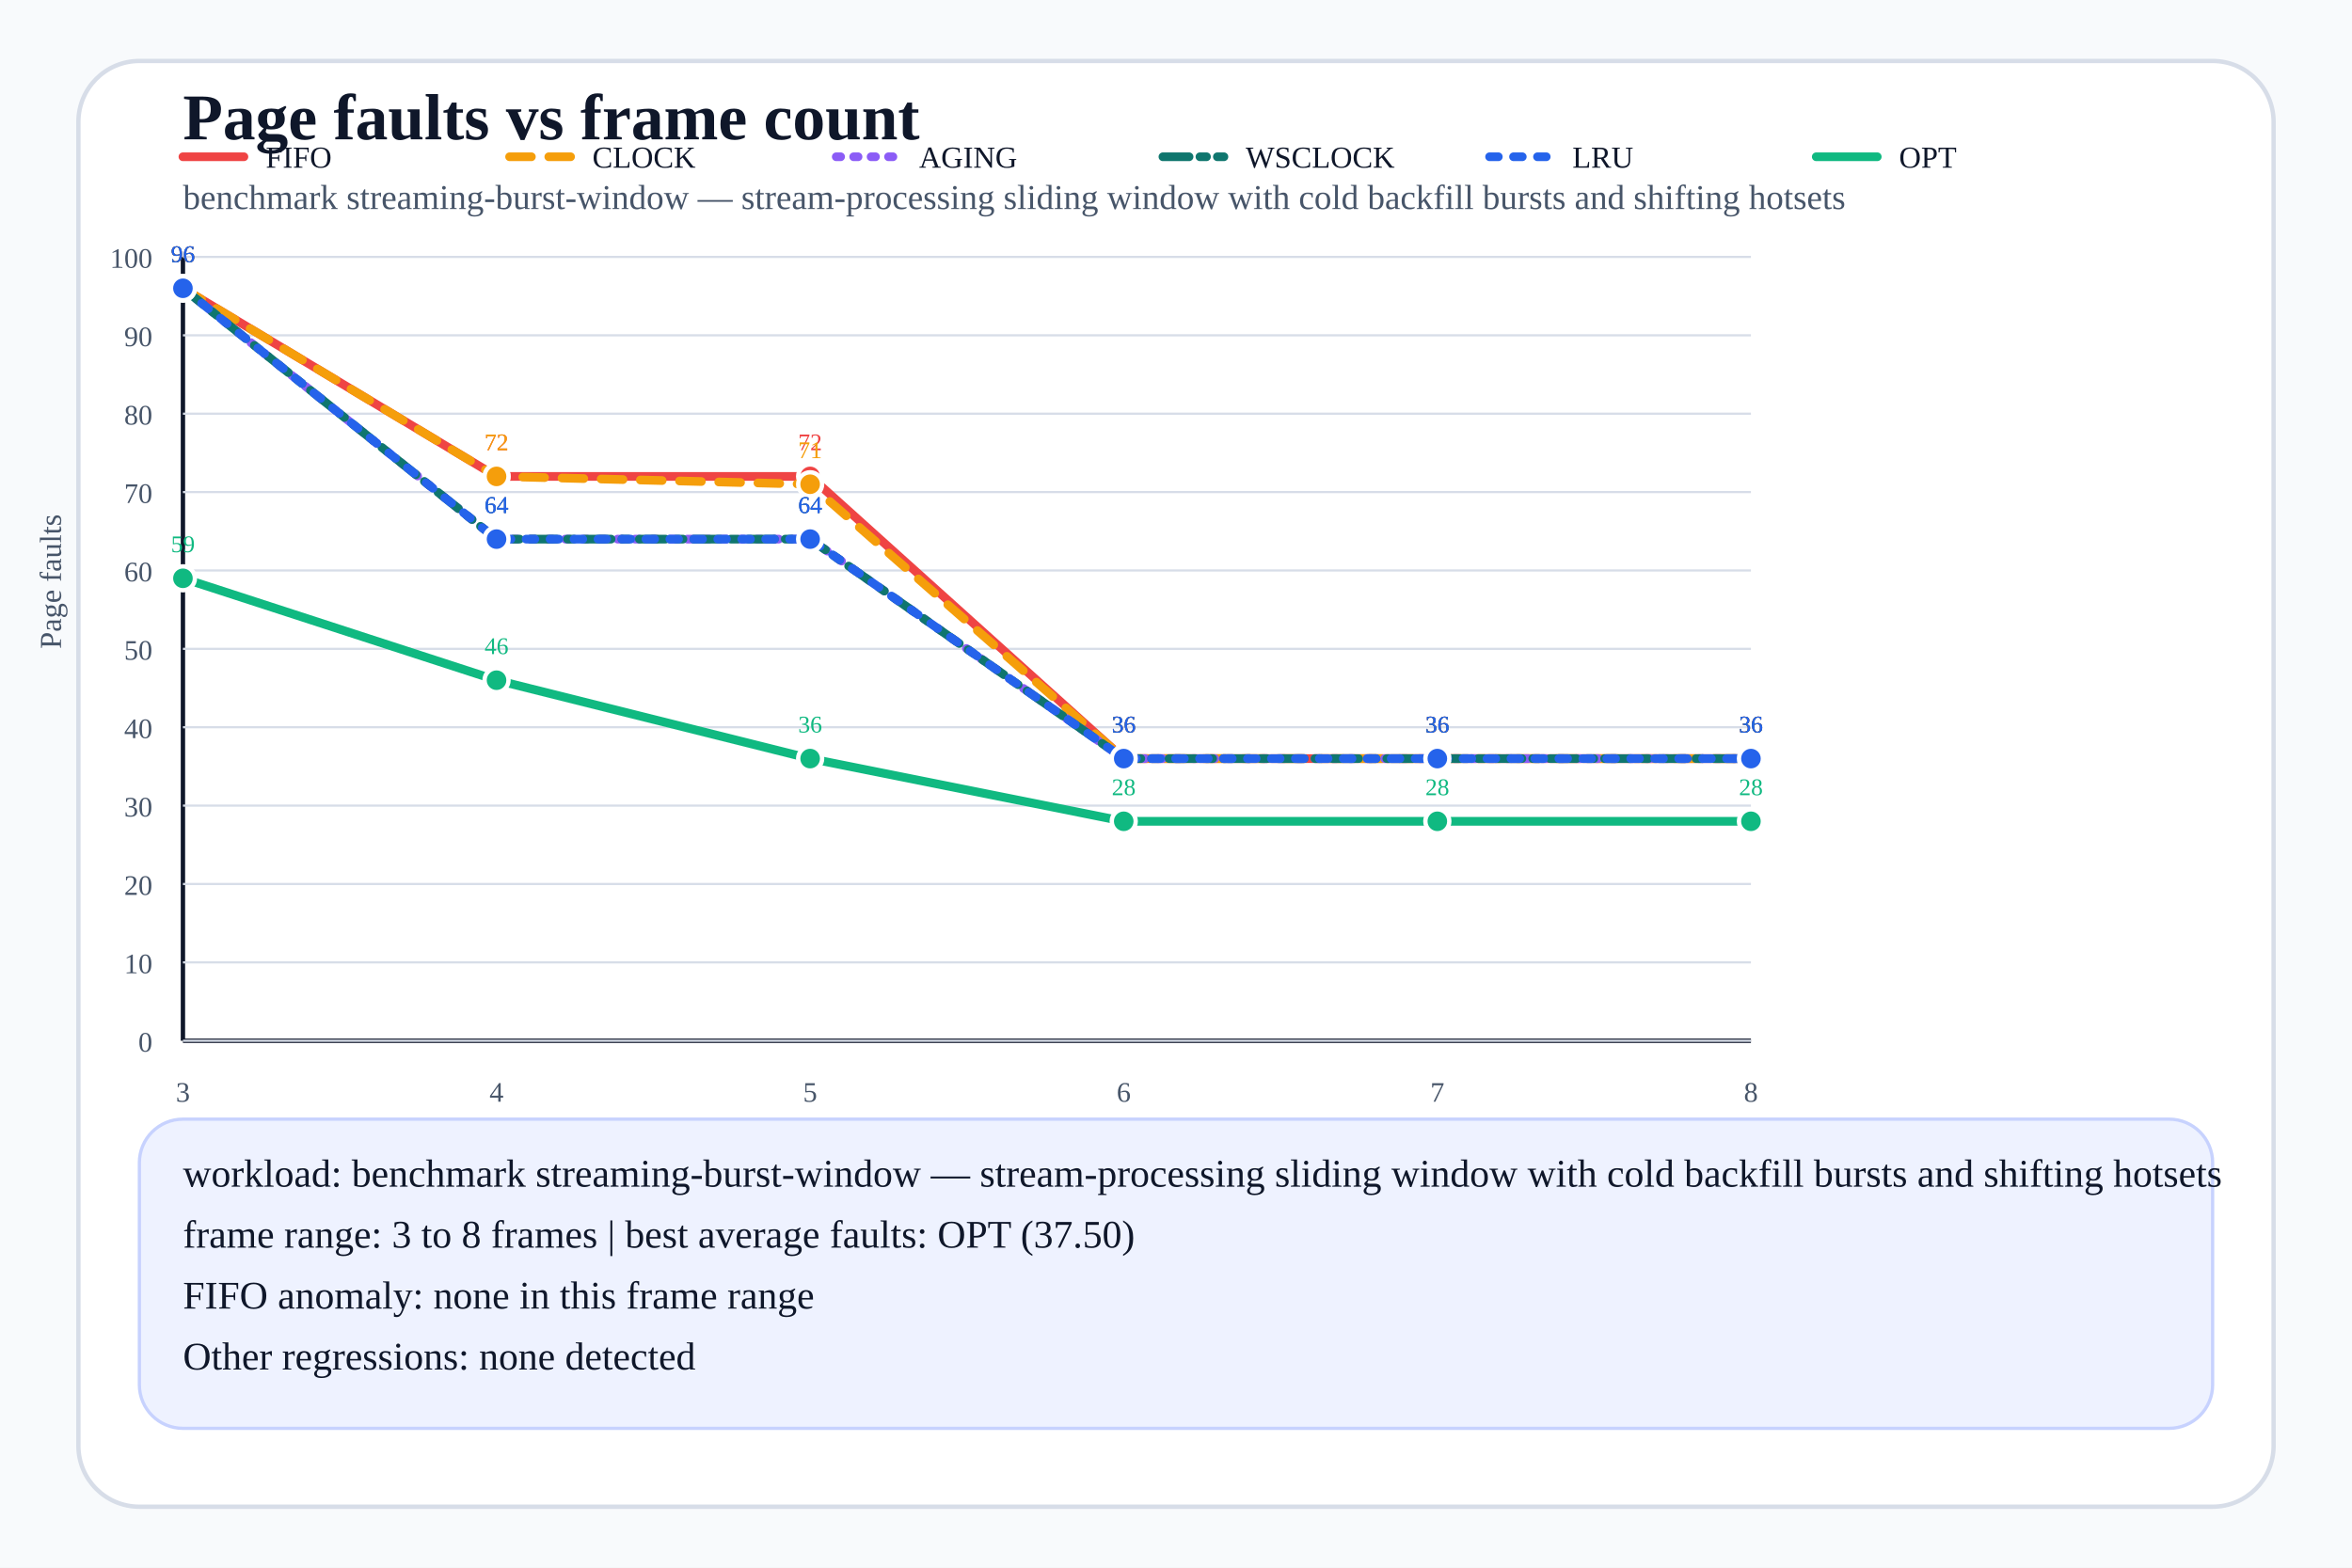
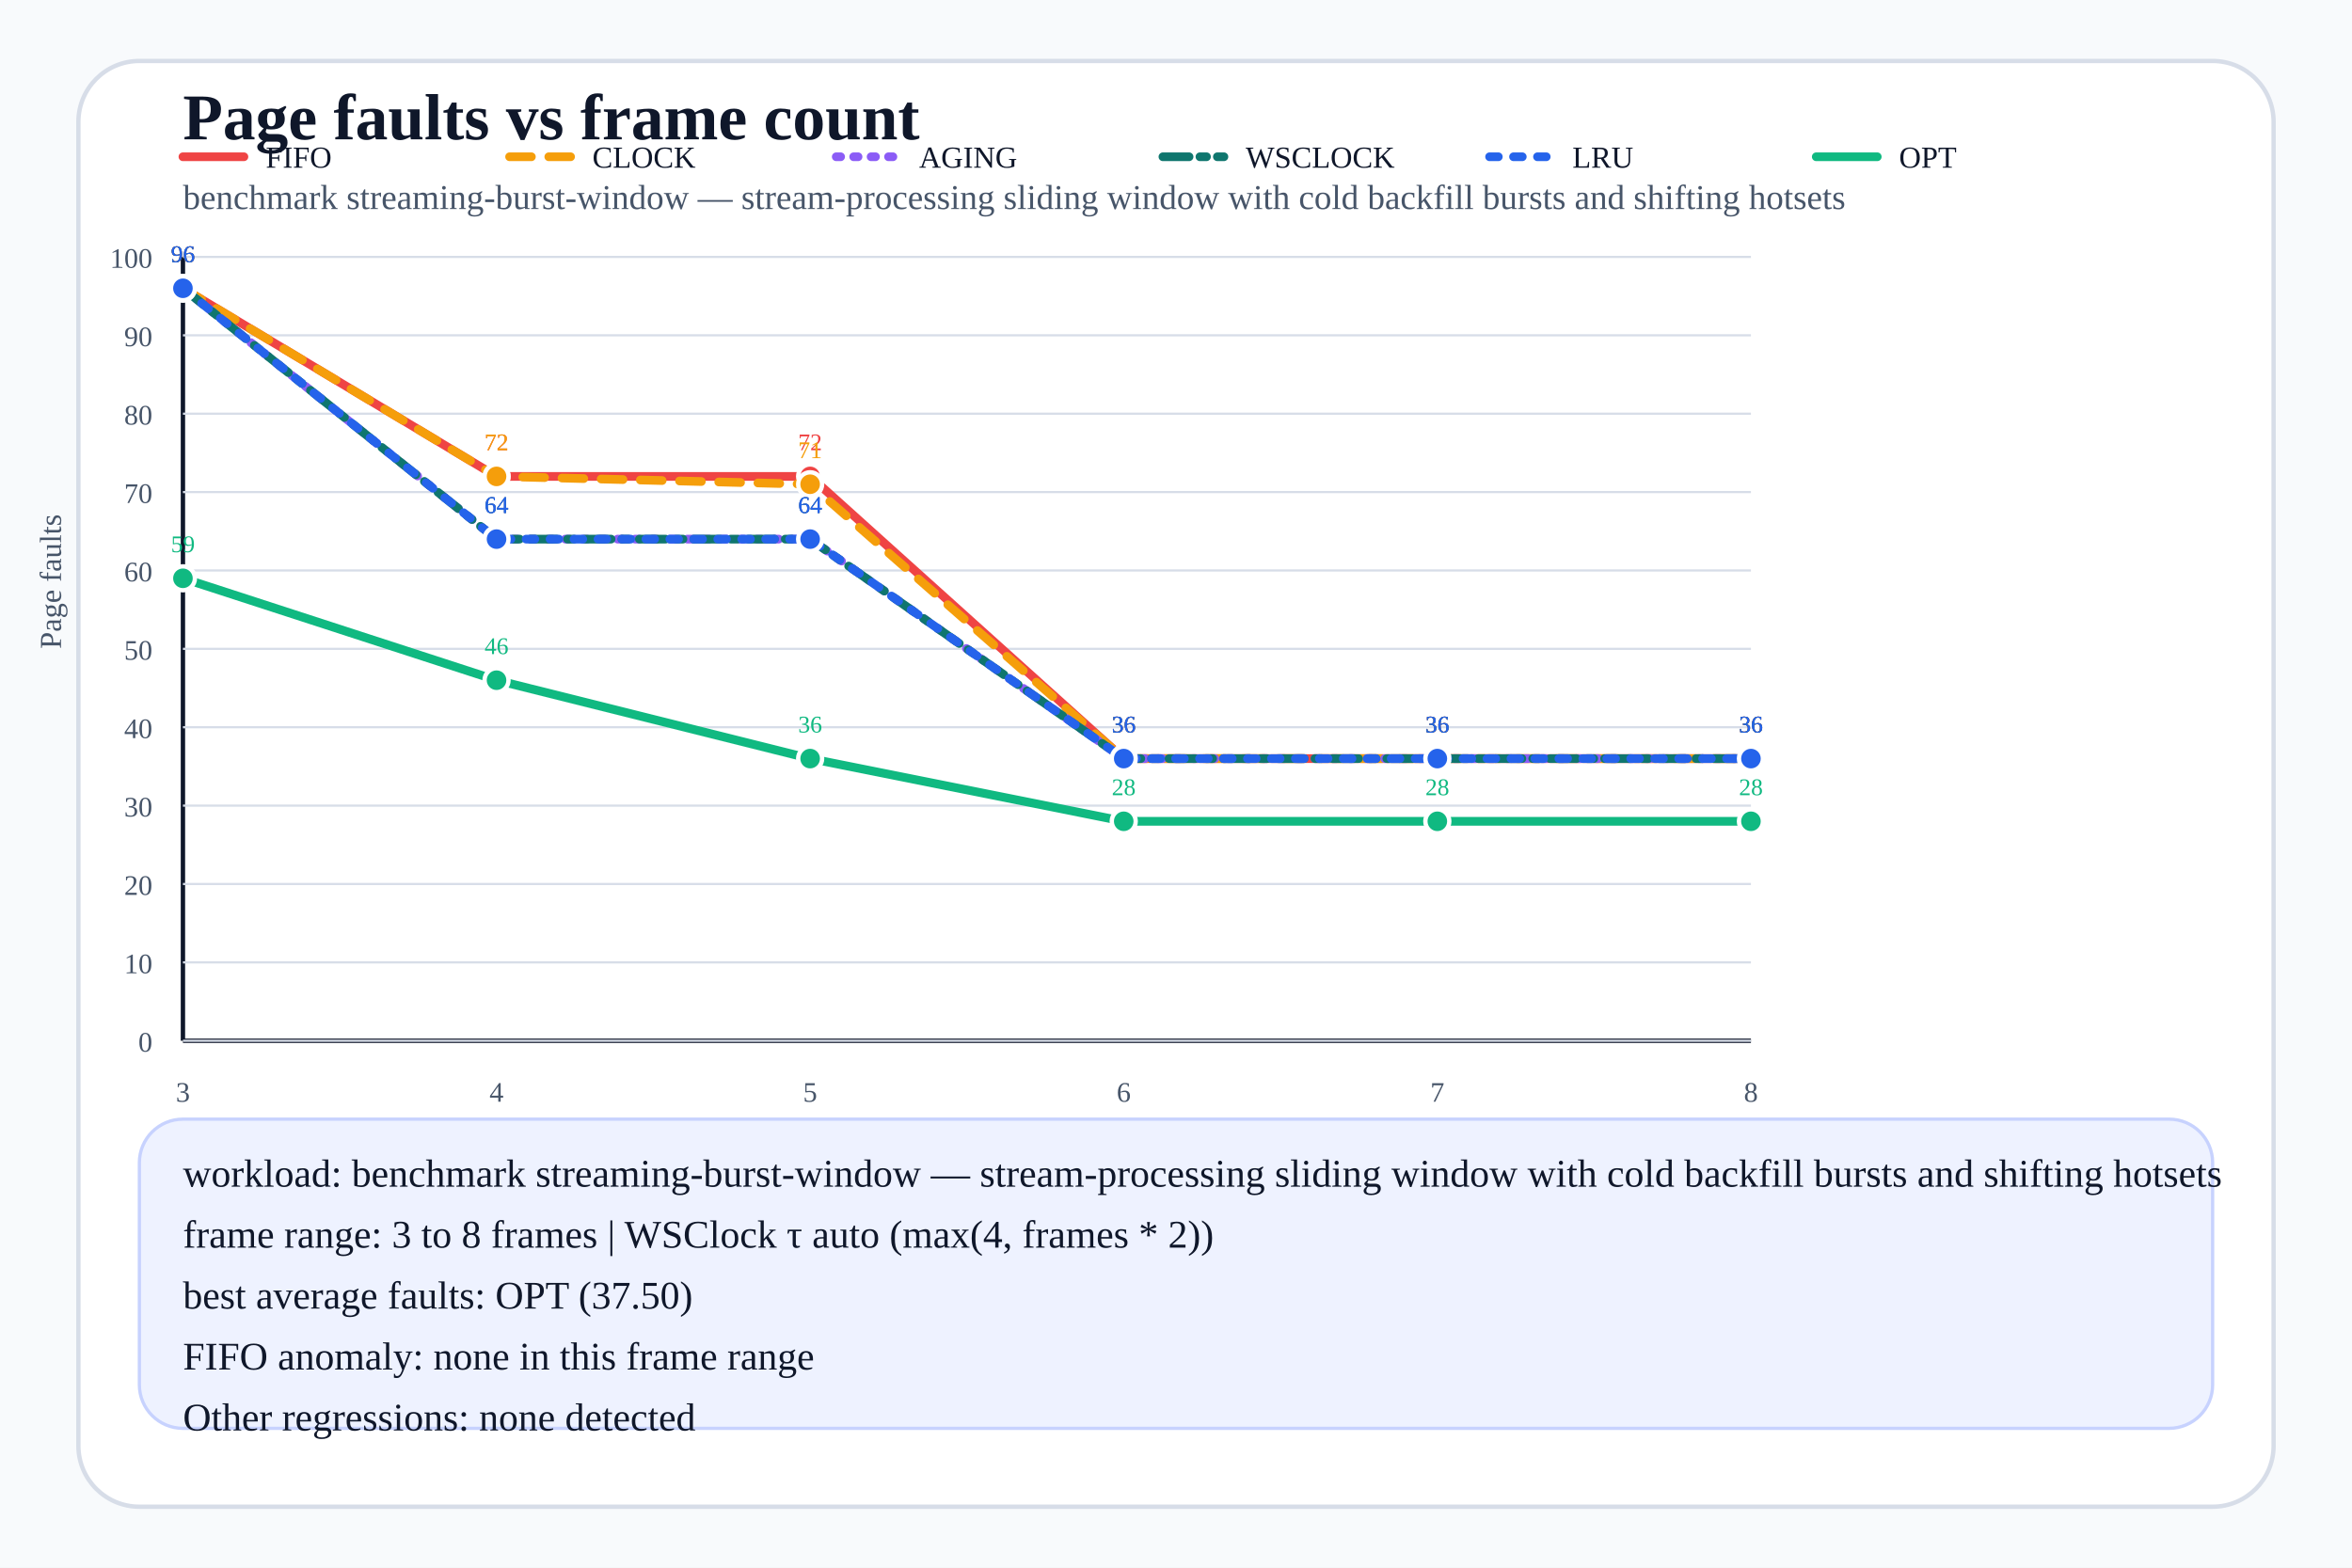
<svg xmlns="http://www.w3.org/2000/svg" width="1080" height="720" viewBox="0 0 1080 720" role="img" aria-labelledby="page-replacement-streaming-burst-window-title page-replacement-streaming-burst-window-desc">
  <rect width="100%" height="100%" fill="#f8fafc" />
  <rect x="36" y="28" width="1008" height="664" rx="28" fill="#ffffff" stroke="#d7dde8" stroke-width="2" />
  <text x="84" y="64" font-size="30" font-weight="700" fill="#0f172a">Page faults vs frame count</text>
  <text x="84" y="96" font-size="16" fill="#475569">benchmark streaming-burst-window — stream-processing sliding window with cold backfill bursts and shifting hotsets</text>
  <line x1="84" y1="72" x2="112" y2="72" stroke="#ef4444" stroke-width="4" stroke-linecap="round" />
  <text x="122" y="77" font-size="14" fill="#0f172a">FIFO</text>
  <line x1="234" y1="72" x2="262" y2="72" stroke="#f59e0b" stroke-width="4" stroke-linecap="round" stroke-dasharray="10 8" />
  <text x="272" y="77" font-size="14" fill="#0f172a">CLOCK</text>
  <line x1="384" y1="72" x2="412" y2="72" stroke="#8b5cf6" stroke-width="4" stroke-linecap="round" stroke-dasharray="2 6" />
  <text x="422" y="77" font-size="14" fill="#0f172a">AGING</text>
  <line x1="534" y1="72" x2="562" y2="72" stroke="#0f766e" stroke-width="4" stroke-linecap="round" stroke-dasharray="12 5 3 5" />
  <text x="572" y="77" font-size="14" fill="#0f172a">WSCLOCK</text>
  <line x1="684" y1="72" x2="712" y2="72" stroke="#2563eb" stroke-width="4" stroke-linecap="round" stroke-dasharray="4 7" />
  <text x="722" y="77" font-size="14" fill="#0f172a">LRU</text>
  <line x1="834" y1="72" x2="862" y2="72" stroke="#10b981" stroke-width="4" stroke-linecap="round" />
  <text x="872" y="77" font-size="14" fill="#0f172a">OPT</text>
  <line x1="84" y1="118" x2="84" y2="478" stroke="#0f172a" stroke-width="2" />
  <line x1="84" y1="478" x2="804" y2="478" stroke="#0f172a" stroke-width="2" />
  <line x1="84" y1="478.00" x2="804" y2="478.00" stroke="#d7dde8" stroke-width="1" />
  <text x="70" y="483.00" font-size="13" text-anchor="end" fill="#475569">0</text>
  <line x1="84" y1="442.00" x2="804" y2="442.00" stroke="#d7dde8" stroke-width="1" />
  <text x="70" y="447.00" font-size="13" text-anchor="end" fill="#475569">10</text>
  <line x1="84" y1="406.00" x2="804" y2="406.00" stroke="#d7dde8" stroke-width="1" />
  <text x="70" y="411.00" font-size="13" text-anchor="end" fill="#475569">20</text>
  <line x1="84" y1="370.00" x2="804" y2="370.00" stroke="#d7dde8" stroke-width="1" />
  <text x="70" y="375.00" font-size="13" text-anchor="end" fill="#475569">30</text>
  <line x1="84" y1="334.00" x2="804" y2="334.00" stroke="#d7dde8" stroke-width="1" />
  <text x="70" y="339.00" font-size="13" text-anchor="end" fill="#475569">40</text>
  <line x1="84" y1="298.00" x2="804" y2="298.00" stroke="#d7dde8" stroke-width="1" />
  <text x="70" y="303.00" font-size="13" text-anchor="end" fill="#475569">50</text>
  <line x1="84" y1="262.00" x2="804" y2="262.00" stroke="#d7dde8" stroke-width="1" />
  <text x="70" y="267.00" font-size="13" text-anchor="end" fill="#475569">60</text>
  <line x1="84" y1="226.00" x2="804" y2="226.00" stroke="#d7dde8" stroke-width="1" />
  <text x="70" y="231.00" font-size="13" text-anchor="end" fill="#475569">70</text>
  <line x1="84" y1="190.00" x2="804" y2="190.00" stroke="#d7dde8" stroke-width="1" />
  <text x="70" y="195.00" font-size="13" text-anchor="end" fill="#475569">80</text>
  <line x1="84" y1="154.00" x2="804" y2="154.00" stroke="#d7dde8" stroke-width="1" />
  <text x="70" y="159.00" font-size="13" text-anchor="end" fill="#475569">90</text>
  <line x1="84" y1="118.00" x2="804" y2="118.00" stroke="#d7dde8" stroke-width="1" />
  <text x="70" y="123.00" font-size="13" text-anchor="end" fill="#475569">100</text>
  <text x="84.00" y="506" font-size="13" text-anchor="middle" fill="#475569">3</text>
  <text x="228.00" y="506" font-size="13" text-anchor="middle" fill="#475569">4</text>
  <text x="372.00" y="506" font-size="13" text-anchor="middle" fill="#475569">5</text>
  <text x="516.00" y="506" font-size="13" text-anchor="middle" fill="#475569">6</text>
  <text x="660.00" y="506" font-size="13" text-anchor="middle" fill="#475569">7</text>
  <text x="804.00" y="506" font-size="13" text-anchor="middle" fill="#475569">8</text>
  <text x="444.00" y="534" font-size="14" text-anchor="middle" fill="#475569">Frames</text>
  <text x="28" y="298.00" font-size="14" fill="#475569" transform="rotate(-90 28 298.00)">Page faults</text>
  <polyline fill="none" stroke="#ef4444" stroke-width="4" stroke-linecap="round" stroke-linejoin="round" points="84.00,132.40 228.00,218.80 372.00,218.80 516.00,348.40 660.00,348.40 804.00,348.40" />
  <circle cx="84.00" cy="132.40" r="5.5" fill="#ef4444" stroke="#ffffff" stroke-width="2" />
  <text x="84.00" y="120.40" font-size="11" text-anchor="middle" fill="#ef4444">96</text>
  <circle cx="228.00" cy="218.80" r="5.5" fill="#ef4444" stroke="#ffffff" stroke-width="2" />
  <text x="228.00" y="206.80" font-size="11" text-anchor="middle" fill="#ef4444">72</text>
  <circle cx="372.00" cy="218.80" r="5.5" fill="#ef4444" stroke="#ffffff" stroke-width="2" />
  <text x="372.00" y="206.80" font-size="11" text-anchor="middle" fill="#ef4444">72</text>
  <circle cx="516.00" cy="348.40" r="5.5" fill="#ef4444" stroke="#ffffff" stroke-width="2" />
  <text x="516.00" y="336.40" font-size="11" text-anchor="middle" fill="#ef4444">36</text>
  <circle cx="660.00" cy="348.40" r="5.5" fill="#ef4444" stroke="#ffffff" stroke-width="2" />
  <text x="660.00" y="336.40" font-size="11" text-anchor="middle" fill="#ef4444">36</text>
  <circle cx="804.00" cy="348.40" r="5.5" fill="#ef4444" stroke="#ffffff" stroke-width="2" />
  <text x="804.00" y="336.40" font-size="11" text-anchor="middle" fill="#ef4444">36</text>
  <polyline fill="none" stroke="#f59e0b" stroke-width="4" stroke-linecap="round" stroke-linejoin="round" points="84.00,132.40 228.00,218.80 372.00,222.40 516.00,348.40 660.00,348.40 804.00,348.40" stroke-dasharray="10 8" />
  <circle cx="84.00" cy="132.40" r="5.5" fill="#f59e0b" stroke="#ffffff" stroke-width="2" />
  <text x="84.00" y="120.40" font-size="11" text-anchor="middle" fill="#f59e0b">96</text>
  <circle cx="228.00" cy="218.80" r="5.5" fill="#f59e0b" stroke="#ffffff" stroke-width="2" />
  <text x="228.00" y="206.80" font-size="11" text-anchor="middle" fill="#f59e0b">72</text>
  <circle cx="372.00" cy="222.40" r="5.5" fill="#f59e0b" stroke="#ffffff" stroke-width="2" />
  <text x="372.00" y="210.40" font-size="11" text-anchor="middle" fill="#f59e0b">71</text>
  <circle cx="516.00" cy="348.40" r="5.5" fill="#f59e0b" stroke="#ffffff" stroke-width="2" />
  <text x="516.00" y="336.40" font-size="11" text-anchor="middle" fill="#f59e0b">36</text>
  <circle cx="660.00" cy="348.40" r="5.5" fill="#f59e0b" stroke="#ffffff" stroke-width="2" />
  <text x="660.00" y="336.40" font-size="11" text-anchor="middle" fill="#f59e0b">36</text>
  <circle cx="804.00" cy="348.40" r="5.5" fill="#f59e0b" stroke="#ffffff" stroke-width="2" />
  <text x="804.00" y="336.40" font-size="11" text-anchor="middle" fill="#f59e0b">36</text>
  <polyline fill="none" stroke="#8b5cf6" stroke-width="4" stroke-linecap="round" stroke-linejoin="round" points="84.00,132.40 228.00,247.60 372.00,247.60 516.00,348.40 660.00,348.40 804.00,348.40" stroke-dasharray="2 6" />
  <circle cx="84.00" cy="132.40" r="5.5" fill="#8b5cf6" stroke="#ffffff" stroke-width="2" />
  <text x="84.00" y="120.40" font-size="11" text-anchor="middle" fill="#8b5cf6">96</text>
  <circle cx="228.00" cy="247.60" r="5.5" fill="#8b5cf6" stroke="#ffffff" stroke-width="2" />
  <text x="228.00" y="235.60" font-size="11" text-anchor="middle" fill="#8b5cf6">64</text>
  <circle cx="372.00" cy="247.60" r="5.5" fill="#8b5cf6" stroke="#ffffff" stroke-width="2" />
  <text x="372.00" y="235.60" font-size="11" text-anchor="middle" fill="#8b5cf6">64</text>
  <circle cx="516.00" cy="348.40" r="5.5" fill="#8b5cf6" stroke="#ffffff" stroke-width="2" />
  <text x="516.00" y="336.40" font-size="11" text-anchor="middle" fill="#8b5cf6">36</text>
  <circle cx="660.00" cy="348.40" r="5.5" fill="#8b5cf6" stroke="#ffffff" stroke-width="2" />
  <text x="660.00" y="336.40" font-size="11" text-anchor="middle" fill="#8b5cf6">36</text>
  <circle cx="804.00" cy="348.40" r="5.5" fill="#8b5cf6" stroke="#ffffff" stroke-width="2" />
  <text x="804.00" y="336.40" font-size="11" text-anchor="middle" fill="#8b5cf6">36</text>
  <polyline fill="none" stroke="#0f766e" stroke-width="4" stroke-linecap="round" stroke-linejoin="round" points="84.00,132.40 228.00,247.60 372.00,247.60 516.00,348.40 660.00,348.40 804.00,348.40" stroke-dasharray="12 5 3 5" />
  <circle cx="84.00" cy="132.40" r="5.5" fill="#0f766e" stroke="#ffffff" stroke-width="2" />
  <text x="84.00" y="120.40" font-size="11" text-anchor="middle" fill="#0f766e">96</text>
  <circle cx="228.00" cy="247.60" r="5.5" fill="#0f766e" stroke="#ffffff" stroke-width="2" />
  <text x="228.00" y="235.60" font-size="11" text-anchor="middle" fill="#0f766e">64</text>
  <circle cx="372.00" cy="247.60" r="5.5" fill="#0f766e" stroke="#ffffff" stroke-width="2" />
  <text x="372.00" y="235.60" font-size="11" text-anchor="middle" fill="#0f766e">64</text>
  <circle cx="516.00" cy="348.40" r="5.5" fill="#0f766e" stroke="#ffffff" stroke-width="2" />
  <text x="516.00" y="336.40" font-size="11" text-anchor="middle" fill="#0f766e">36</text>
  <circle cx="660.00" cy="348.40" r="5.5" fill="#0f766e" stroke="#ffffff" stroke-width="2" />
  <text x="660.00" y="336.40" font-size="11" text-anchor="middle" fill="#0f766e">36</text>
  <circle cx="804.00" cy="348.40" r="5.5" fill="#0f766e" stroke="#ffffff" stroke-width="2" />
  <text x="804.00" y="336.40" font-size="11" text-anchor="middle" fill="#0f766e">36</text>
  <polyline fill="none" stroke="#2563eb" stroke-width="4" stroke-linecap="round" stroke-linejoin="round" points="84.00,132.40 228.00,247.60 372.00,247.60 516.00,348.40 660.00,348.40 804.00,348.40" stroke-dasharray="4 7" />
  <circle cx="84.00" cy="132.40" r="5.5" fill="#2563eb" stroke="#ffffff" stroke-width="2" />
  <text x="84.00" y="120.40" font-size="11" text-anchor="middle" fill="#2563eb">96</text>
  <circle cx="228.00" cy="247.60" r="5.5" fill="#2563eb" stroke="#ffffff" stroke-width="2" />
  <text x="228.00" y="235.60" font-size="11" text-anchor="middle" fill="#2563eb">64</text>
  <circle cx="372.00" cy="247.60" r="5.5" fill="#2563eb" stroke="#ffffff" stroke-width="2" />
  <text x="372.00" y="235.60" font-size="11" text-anchor="middle" fill="#2563eb">64</text>
  <circle cx="516.00" cy="348.40" r="5.5" fill="#2563eb" stroke="#ffffff" stroke-width="2" />
  <text x="516.00" y="336.40" font-size="11" text-anchor="middle" fill="#2563eb">36</text>
  <circle cx="660.00" cy="348.40" r="5.5" fill="#2563eb" stroke="#ffffff" stroke-width="2" />
  <text x="660.00" y="336.40" font-size="11" text-anchor="middle" fill="#2563eb">36</text>
  <circle cx="804.00" cy="348.40" r="5.5" fill="#2563eb" stroke="#ffffff" stroke-width="2" />
  <text x="804.00" y="336.40" font-size="11" text-anchor="middle" fill="#2563eb">36</text>
  <polyline fill="none" stroke="#10b981" stroke-width="4" stroke-linecap="round" stroke-linejoin="round" points="84.00,265.60 228.00,312.40 372.00,348.40 516.00,377.20 660.00,377.20 804.00,377.20" />
  <circle cx="84.00" cy="265.60" r="5.5" fill="#10b981" stroke="#ffffff" stroke-width="2" />
  <text x="84.00" y="253.60" font-size="11" text-anchor="middle" fill="#10b981">59</text>
  <circle cx="228.00" cy="312.40" r="5.5" fill="#10b981" stroke="#ffffff" stroke-width="2" />
  <text x="228.00" y="300.40" font-size="11" text-anchor="middle" fill="#10b981">46</text>
  <circle cx="372.00" cy="348.40" r="5.5" fill="#10b981" stroke="#ffffff" stroke-width="2" />
  <text x="372.00" y="336.40" font-size="11" text-anchor="middle" fill="#10b981">36</text>
  <circle cx="516.00" cy="377.20" r="5.5" fill="#10b981" stroke="#ffffff" stroke-width="2" />
  <text x="516.00" y="365.20" font-size="11" text-anchor="middle" fill="#10b981">28</text>
  <circle cx="660.00" cy="377.20" r="5.5" fill="#10b981" stroke="#ffffff" stroke-width="2" />
  <text x="660.00" y="365.20" font-size="11" text-anchor="middle" fill="#10b981">28</text>
  <circle cx="804.00" cy="377.20" r="5.5" fill="#10b981" stroke="#ffffff" stroke-width="2" />
  <text x="804.00" y="365.20" font-size="11" text-anchor="middle" fill="#10b981">28</text>
  <rect x="64" y="514" width="952" height="142" rx="20" fill="#eef2ff" stroke="#c7d2fe" stroke-width="1.5" />
  <text x="84" y="545" font-size="18" fill="#0f172a">workload: benchmark streaming-burst-window — stream-processing sliding window with cold backfill bursts and shifting hotsets</text>
-   <text x="84" y="573" font-size="18" fill="#0f172a">frame range: 3 to 8 frames | best average faults: OPT (37.50)</text>
-   <text x="84" y="601" font-size="18" fill="#0f172a">FIFO anomaly: none in this frame range</text>
-   <text x="84" y="629" font-size="18" fill="#0f172a">Other regressions: none detected</text>
+   <text x="84" y="573" font-size="18" fill="#0f172a">frame range: 3 to 8 frames | WSClock τ auto (max(4, frames * 2))</text>
+   <text x="84" y="601" font-size="18" fill="#0f172a">best average faults: OPT (37.50)</text>
+   <text x="84" y="629" font-size="18" fill="#0f172a">FIFO anomaly: none in this frame range</text>
+   <text x="84" y="657" font-size="18" fill="#0f172a">Other regressions: none detected</text>
</svg>
